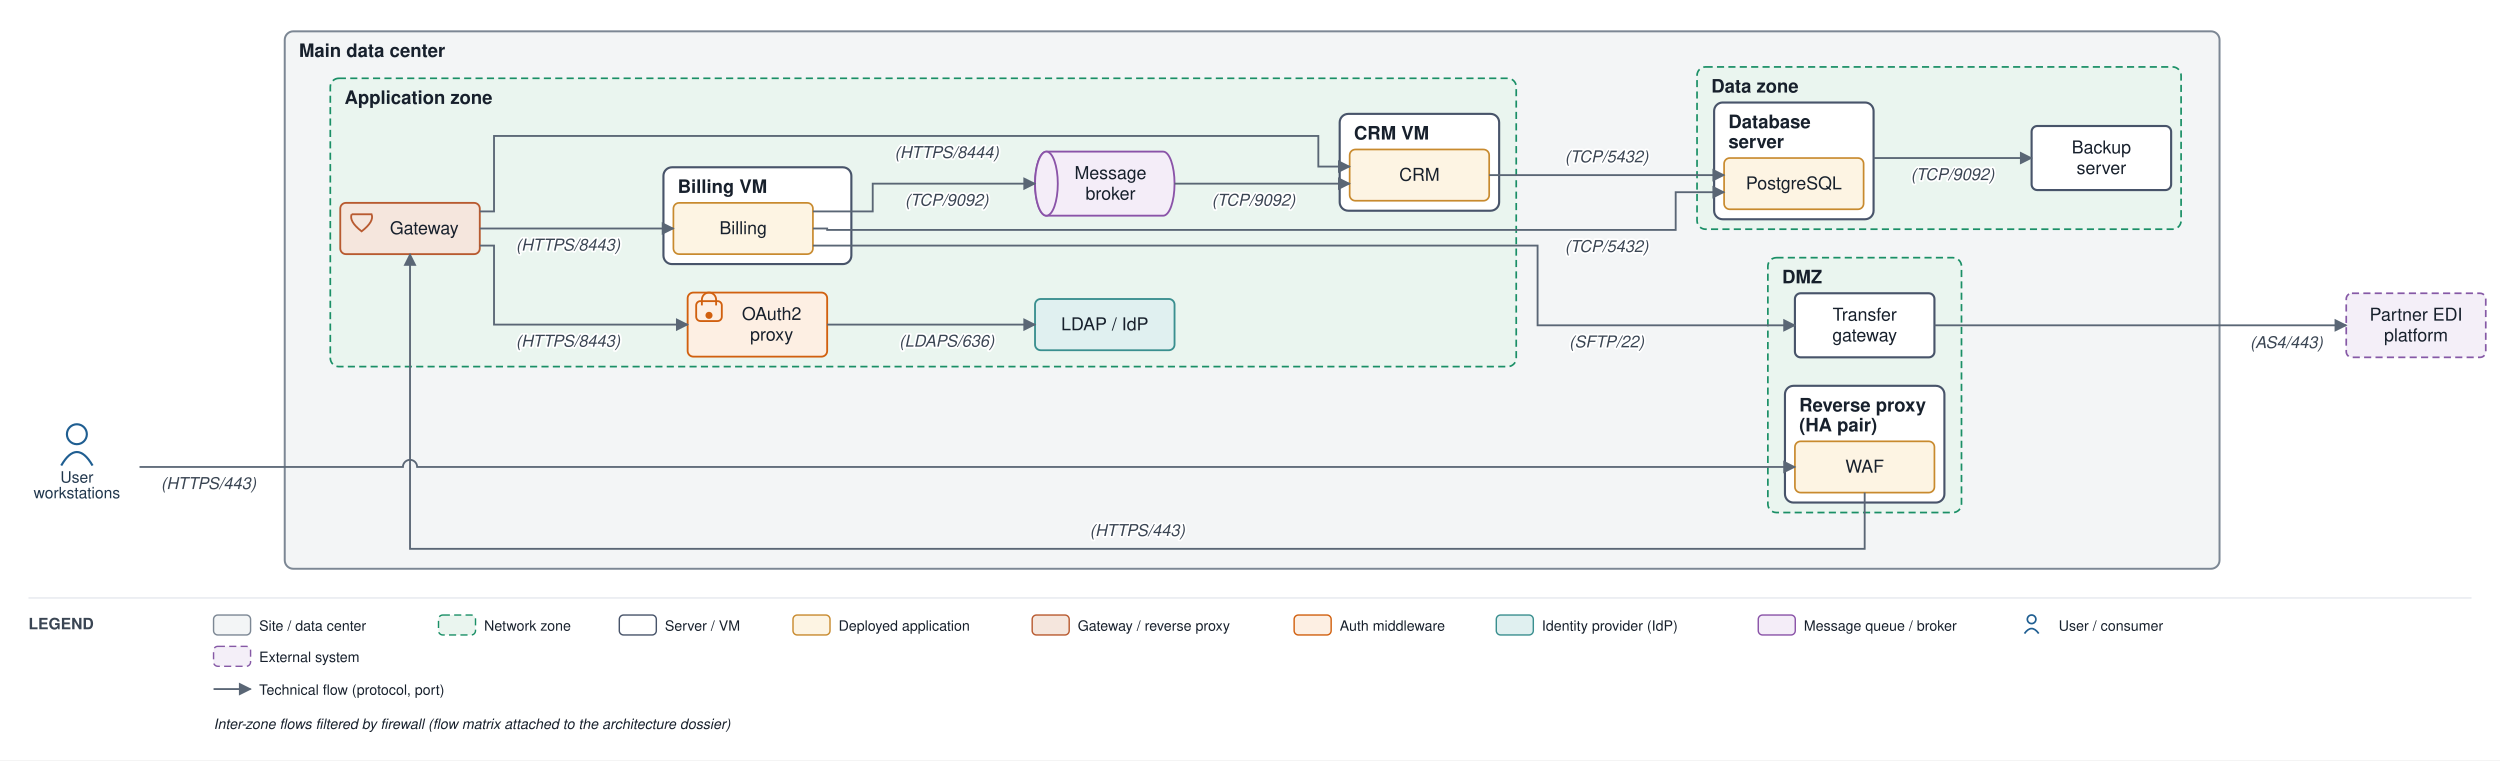
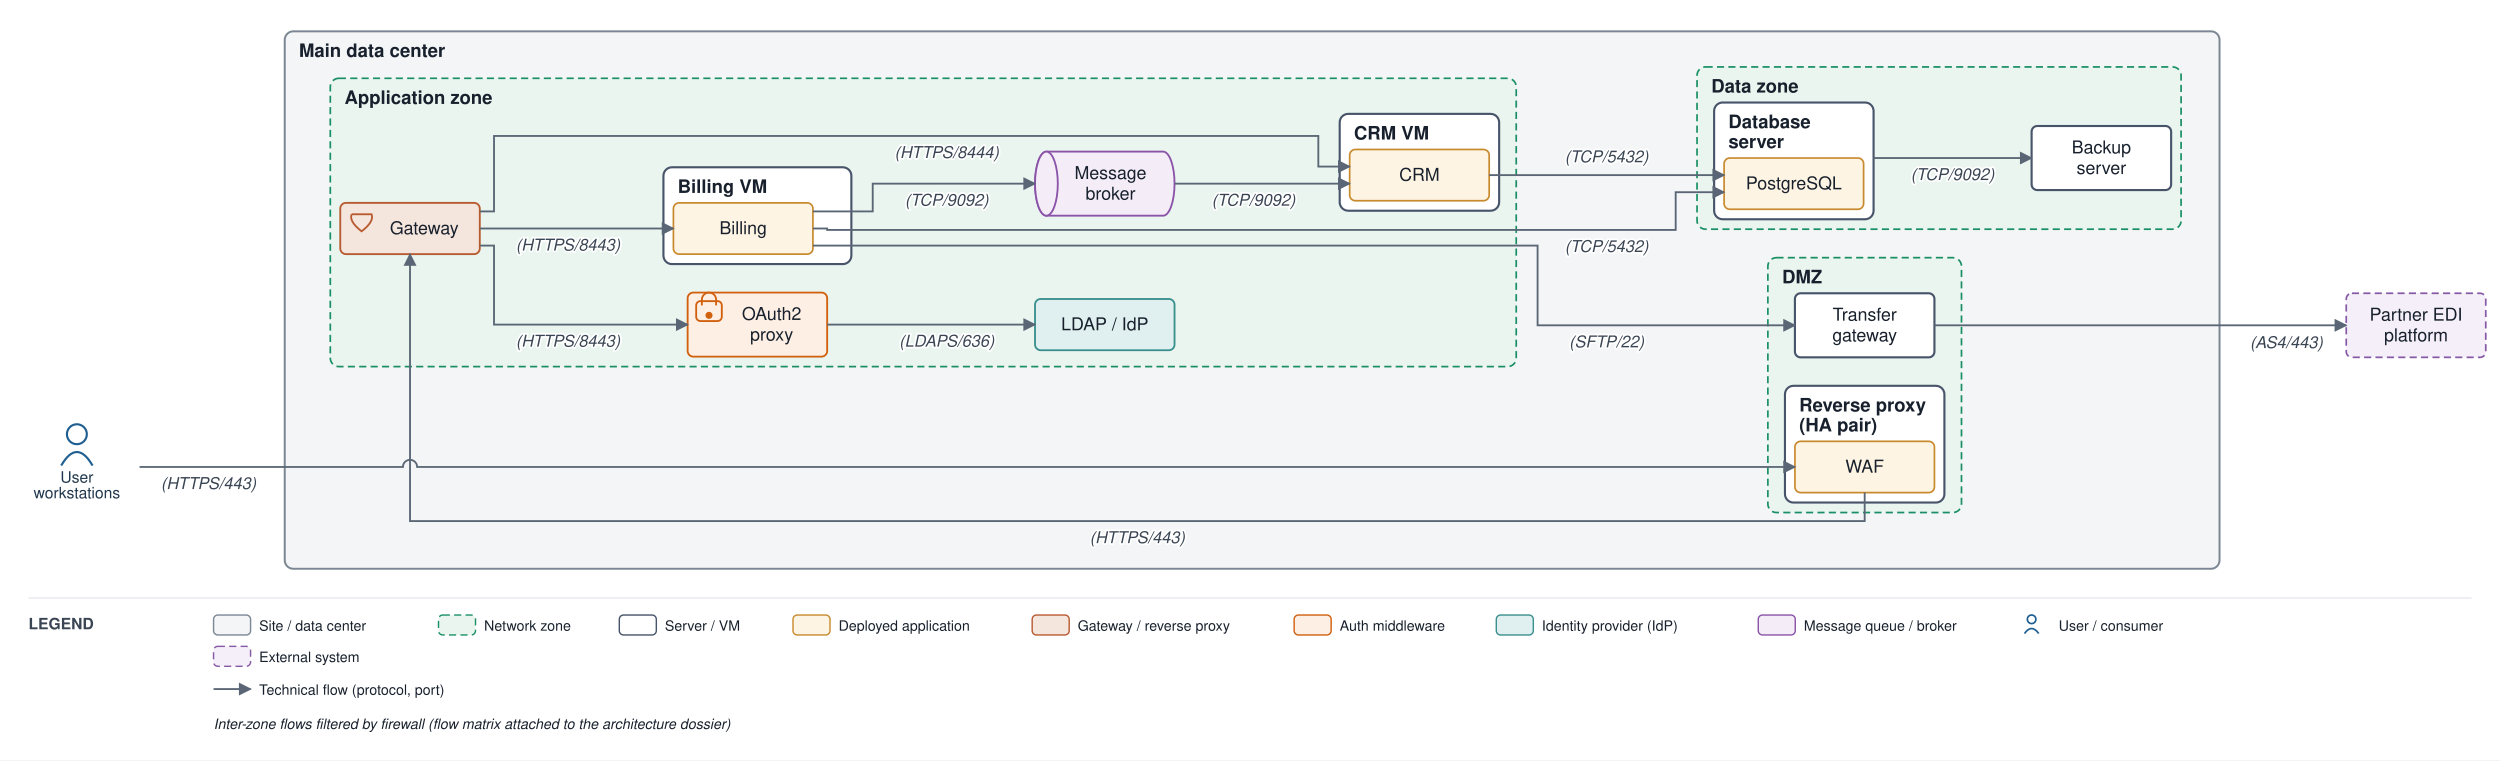
<svg xmlns="http://www.w3.org/2000/svg" viewBox="0 0 1756 534" font-family="Helvetica,Arial,sans-serif">
  <defs>
    <marker id="arr" viewBox="0 0 10 10" refX="9" refY="5" markerWidth="7" markerHeight="7" orient="auto-start-reverse">
      <path d="M0,0 L10,5 L0,10 z" fill="#5a6675" />
    </marker>
  </defs>
  <rect width="1756" height="534" fill="#ffffff" />
  <rect x="200" y="22" width="1359" height="377.5" rx="6" fill="#f3f5f6" stroke="#7c8794" stroke-width="1.4" />
  <text x="210" y="40" font-size="13" font-weight="bold" fill="#17202c">Main data center</text>
  <rect x="1241.75" y="181" width="136" height="179" rx="6" fill="#eaf5ef" stroke="#1a8f66" stroke-width="1.2" stroke-dasharray="5 3" />
  <text x="1251.75" y="199" font-size="13" font-weight="bold" fill="#17202c">DMZ</text>
  <rect x="1253.75" y="271" width="112" height="82" rx="6" fill="#ffffff" stroke="#48546a" stroke-width="1.5" />
  <text x="1263.75" y="289" font-size="13" font-weight="bold" fill="#17202c">Reverse proxy</text>
  <text x="1263.75" y="303" font-size="13" font-weight="bold" fill="#17202c">(HA pair)</text>
  <rect x="232" y="55" width="833" height="202.5" rx="6" fill="#eaf5ef" stroke="#1a8f66" stroke-width="1.2" stroke-dasharray="5 3" />
  <text x="242" y="73" font-size="13" font-weight="bold" fill="#17202c">Application zone</text>
  <rect x="466" y="117.5" width="132" height="68" rx="6" fill="#ffffff" stroke="#48546a" stroke-width="1.5" />
  <text x="476" y="135.5" font-size="13" font-weight="bold" fill="#17202c">Billing VM</text>
  <rect x="941" y="80" width="112" height="68" rx="6" fill="#ffffff" stroke="#48546a" stroke-width="1.5" />
  <text x="951" y="98" font-size="13" font-weight="bold" fill="#17202c">CRM VM</text>
  <rect x="1192" y="47" width="340" height="114" rx="6" fill="#eaf5ef" stroke="#1a8f66" stroke-width="1.2" stroke-dasharray="5 3" />
  <text x="1202" y="65" font-size="13" font-weight="bold" fill="#17202c">Data zone</text>
  <rect x="1204" y="72" width="112" height="82" rx="6" fill="#ffffff" stroke="#48546a" stroke-width="1.5" />
  <text x="1214" y="90" font-size="13" font-weight="bold" fill="#17202c">Database</text>
  <text x="1214" y="104" font-size="13" font-weight="bold" fill="#17202c">server</text>
  <rect x="1260.75" y="310" width="98" height="36" rx="4" fill="#fdf4e3" stroke="#c88a2e" stroke-width="1.2" />
  <text x="1309.75" y="332" font-size="12.5" text-anchor="middle" fill="#17202c">WAF</text>
  <rect x="1260.75" y="206" width="98" height="45" rx="4" fill="#ffffff" stroke="#48546a" stroke-width="1.5" />
  <text x="1309.75" y="225.25" font-size="12.5" text-anchor="middle" fill="#17202c">Transfer</text>
  <text x="1309.75" y="239.75" font-size="12.5" text-anchor="middle" fill="#17202c">gateway</text>
  <rect x="239" y="142.5" width="98" height="36" rx="4" fill="#f5e6dd" stroke="#b85a30" stroke-width="1.3" />
  <path d="M 247 150.5 L 261 150.5 Q 263 155.5 254 162.5 Q 245 155.5 247 150.5" fill="none" stroke="#b85a30" stroke-width="1.3" />
  <text x="298" y="164.5" font-size="12.5" text-anchor="middle" fill="#17202c">Gateway</text>
  <rect x="483" y="205.5" width="98" height="45" rx="4" fill="#fdefe3" stroke="#d1600f" stroke-width="1.3" />
  <rect x="489" y="211.5" width="18" height="14" rx="3" fill="none" stroke="#d1600f" stroke-width="1.3" />
  <path d="M 493 214.5 v -4 a 5 5 0 0 1 10 0 v 4" fill="none" stroke="#d1600f" stroke-width="1.3" />
  <circle cx="498" cy="221.5" r="2.5" fill="#d1600f" />
  <text x="542" y="224.75" font-size="12.5" text-anchor="middle" fill="#17202c">OAuth2</text>
  <text x="542" y="239.25" font-size="12.5" text-anchor="middle" fill="#17202c">proxy</text>
  <rect x="727" y="210" width="98" height="36" rx="4" fill="#e0f0f0" stroke="#3a8f8f" stroke-width="1.3" />
  <text x="776" y="232" font-size="12.5" text-anchor="middle" fill="#17202c">LDAP / IdP</text>
  <path d="M 735 106.5 h 82 a 8 22.5 0 0 1 0 45 h -82 a 8 22.5 0 0 1 0 -45" fill="#f4edf8" stroke="#8a53a8" stroke-width="1.3" />
  <ellipse cx="735" cy="129" rx="8" ry="22.5" fill="#f4edf8" stroke="#8a53a8" stroke-width="1.3" />
  <text x="780" y="125.75" font-size="12.5" text-anchor="middle" fill="#17202c">Message</text>
  <text x="780" y="140.25" font-size="12.5" text-anchor="middle" fill="#17202c">broker</text>
  <rect x="473" y="142.5" width="98" height="36" rx="4" fill="#fdf4e3" stroke="#c88a2e" stroke-width="1.2" />
  <text x="522" y="164.5" font-size="12.5" text-anchor="middle" fill="#17202c">Billing</text>
  <rect x="948" y="105" width="98" height="36" rx="4" fill="#fdf4e3" stroke="#c88a2e" stroke-width="1.2" />
  <text x="997" y="127" font-size="12.5" text-anchor="middle" fill="#17202c">CRM</text>
  <rect x="1211" y="111" width="98" height="36" rx="4" fill="#fdf4e3" stroke="#c88a2e" stroke-width="1.2" />
  <text x="1260" y="133" font-size="12.5" text-anchor="middle" fill="#17202c">PostgreSQL</text>
  <rect x="1427" y="88.5" width="98" height="45" rx="4" fill="#ffffff" stroke="#48546a" stroke-width="1.5" />
  <text x="1476" y="107.75" font-size="12.5" text-anchor="middle" fill="#17202c">Backup</text>
  <text x="1476" y="122.25" font-size="12.5" text-anchor="middle" fill="#17202c">server</text>
  <circle cx="54" cy="305" r="7" fill="none" stroke="#1f5e91" stroke-width="1.5" />
  <path d="M 43 327 q 11 -19 22 0" fill="none" stroke="#1f5e91" stroke-width="1.5" />
  <text x="54" y="339" font-size="11" text-anchor="middle" fill="#20364c">User</text>
  <text x="54" y="350" font-size="11" text-anchor="middle" fill="#20364c">workstations</text>
  <rect x="1648" y="206" width="98" height="45" rx="4" fill="#f4eff8" stroke="#8659a6" stroke-width="1.2" stroke-dasharray="5 3" />
  <text x="1697" y="225.25" font-size="12.5" text-anchor="middle" fill="#17202c">Partner EDI</text>
  <text x="1697" y="239.75" font-size="12.5" text-anchor="middle" fill="#17202c">platform</text>
  <path d="M 98 328 L 283 328 A 5 5 0 0 1 293 328 L 1260.75 328" fill="none" stroke="#5a6675" stroke-width="1.3" marker-end="url(#arr)" />
  <text x="146.5" y="343.5" font-size="11.5" text-anchor="middle" fill="#3a4553" font-style="italic" stroke="#ffffff" stroke-width="2.5" paint-order="stroke" stroke-linejoin="round">(HTTPS/443)</text>
-   <path d="M 1309.75 346 L 1309.75 385.5 L 288 385.5 L 288 178.5" fill="none" stroke="#5a6675" stroke-width="1.3" marker-end="url(#arr)" />
-   <text x="798.875" y="376.5" font-size="11.5" text-anchor="middle" fill="#3a4553" font-style="italic" stroke="#ffffff" stroke-width="2.5" paint-order="stroke" stroke-linejoin="round">(HTTPS/443)</text>
+   <path d="M 1309.75 346 L 1309.75 366 L 288 366 L 288 178.5" fill="none" stroke="#5a6675" stroke-width="1.3" marker-end="url(#arr)" />
+   <text x="798.875" y="381.5" font-size="11.5" text-anchor="middle" fill="#3a4553" font-style="italic" stroke="#ffffff" stroke-width="2.5" paint-order="stroke" stroke-linejoin="round">(HTTPS/443)</text>
  <path d="M 337 172.5 L 347 172.5 L 347 228 L 483 228" fill="none" stroke="#5a6675" stroke-width="1.3" marker-end="url(#arr)" />
  <text x="399" y="243.5" font-size="11.5" text-anchor="middle" fill="#3a4553" font-style="italic" stroke="#ffffff" stroke-width="2.5" paint-order="stroke" stroke-linejoin="round">(HTTPS/8443)</text>
  <path d="M 581 228 L 727 228" fill="none" stroke="#5a6675" stroke-width="1.3" marker-end="url(#arr)" />
  <text x="665" y="243.5" font-size="11.5" text-anchor="middle" fill="#3a4553" font-style="italic" stroke="#ffffff" stroke-width="2.5" paint-order="stroke" stroke-linejoin="round">(LDAPS/636)</text>
  <path d="M 337 160.5 L 473 160.5" fill="none" stroke="#5a6675" stroke-width="1.3" marker-end="url(#arr)" />
  <text x="399" y="176" font-size="11.5" text-anchor="middle" fill="#3a4553" font-style="italic" stroke="#ffffff" stroke-width="2.5" paint-order="stroke" stroke-linejoin="round">(HTTPS/8443)</text>
  <path d="M 337 148.5 L 347 148.5 L 347 95.5 L 926 95.5 L 926 117 L 948 117" fill="none" stroke="#5a6675" stroke-width="1.3" marker-end="url(#arr)" />
  <text x="665" y="111" font-size="11.5" text-anchor="middle" fill="#3a4553" font-style="italic" stroke="#ffffff" stroke-width="2.5" paint-order="stroke" stroke-linejoin="round">(HTTPS/8444)</text>
  <path d="M 571 160.5 L 581 160.5 L 581 161.5 L 1177 161.5 L 1177 135 L 1211 135" fill="none" stroke="#5a6675" stroke-width="1.3" marker-end="url(#arr)" />
  <text x="1128.5" y="177" font-size="11.5" text-anchor="middle" fill="#3a4553" font-style="italic" stroke="#ffffff" stroke-width="2.5" paint-order="stroke" stroke-linejoin="round">(TCP/5432)</text>
  <path d="M 1046 123 L 1211 123" fill="none" stroke="#5a6675" stroke-width="1.3" marker-end="url(#arr)" />
  <text x="1128.5" y="114" font-size="11.5" text-anchor="middle" fill="#3a4553" font-style="italic" stroke="#ffffff" stroke-width="2.5" paint-order="stroke" stroke-linejoin="round">(TCP/5432)</text>
  <path d="M 571 148.5 L 613 148.5 L 613 129 L 727 129" fill="none" stroke="#5a6675" stroke-width="1.3" marker-end="url(#arr)" />
  <text x="665" y="144.5" font-size="11.5" text-anchor="middle" fill="#3a4553" font-style="italic" stroke="#ffffff" stroke-width="2.5" paint-order="stroke" stroke-linejoin="round">(TCP/9092)</text>
  <path d="M 825 129 L 948 129" fill="none" stroke="#5a6675" stroke-width="1.3" marker-end="url(#arr)" />
  <text x="880.5" y="144.5" font-size="11.5" text-anchor="middle" fill="#3a4553" font-style="italic" stroke="#ffffff" stroke-width="2.5" paint-order="stroke" stroke-linejoin="round">(TCP/9092)</text>
  <path d="M 571 172.5 L 1080 172.5 L 1080 228.5 L 1260.75 228.5" fill="none" stroke="#5a6675" stroke-width="1.3" marker-end="url(#arr)" />
  <text x="1128.5" y="244" font-size="11.5" text-anchor="middle" fill="#3a4553" font-style="italic" stroke="#ffffff" stroke-width="2.5" paint-order="stroke" stroke-linejoin="round">(SFTP/22)</text>
  <path d="M 1358.75 228.5 L 1564 228.5 L 1648 228.5" fill="none" stroke="#5a6675" stroke-width="1.3" marker-end="url(#arr)" />
  <text x="1606" y="244.5" font-size="11.5" text-anchor="middle" fill="#3a4553" font-style="italic" stroke="#ffffff" stroke-width="2.5" paint-order="stroke" stroke-linejoin="round">(AS4/443)</text>
  <path d="M 1316 111 L 1427 111" fill="none" stroke="#5a6675" stroke-width="1.3" marker-end="url(#arr)" />
  <text x="1371.5" y="126.5" font-size="11.5" text-anchor="middle" fill="#3a4553" font-style="italic" stroke="#ffffff" stroke-width="2.5" paint-order="stroke" stroke-linejoin="round">(TCP/9092)</text>
  <line x1="20" y1="420" x2="1736" y2="420" stroke="#e6e9ee" stroke-width="1" />
  <text x="20" y="442" font-size="11" font-weight="bold" fill="#3a4553">LEGEND</text>
  <rect x="150" y="432" width="26" height="14" rx="3" fill="#f3f5f6" stroke="#7c8794" />
  <text x="182" y="443" font-size="10" fill="#17202c">Site / data center</text>
  <rect x="308" y="432" width="26" height="14" rx="3" fill="#eaf5ef" stroke="#1a8f66" stroke-dasharray="5 3" />
  <text x="340" y="443" font-size="10" fill="#17202c">Network zone</text>
  <rect x="435" y="432" width="26" height="14" rx="3" fill="#ffffff" stroke="#48546a" />
  <text x="467" y="443" font-size="10" fill="#17202c">Server / VM</text>
  <rect x="557" y="432" width="26" height="14" rx="3" fill="#fdf4e3" stroke="#c88a2e" />
  <text x="589" y="443" font-size="10" fill="#17202c">Deployed application</text>
  <rect x="725" y="432" width="26" height="14" rx="3" fill="#f5e6dd" stroke="#b85a30" />
  <text x="757" y="443" font-size="10" fill="#17202c">Gateway / reverse proxy</text>
  <rect x="909" y="432" width="26" height="14" rx="3" fill="#fdefe3" stroke="#d1600f" />
  <text x="941" y="443" font-size="10" fill="#17202c">Auth middleware</text>
  <rect x="1051" y="432" width="26" height="14" rx="3" fill="#e0f0f0" stroke="#3a8f8f" />
  <text x="1083" y="443" font-size="10" fill="#17202c">Identity provider (IdP)</text>
  <rect x="1235" y="432" width="26" height="14" rx="3" fill="#f4edf8" stroke="#8a53a8" />
  <text x="1267" y="443" font-size="10" fill="#17202c">Message queue / broker</text>
  <circle cx="1427" cy="435" r="3" fill="none" stroke="#1f5e91" stroke-width="1.2" />
  <path d="M 1422 445 q 5 -7 10 0" fill="none" stroke="#1f5e91" stroke-width="1.2" />
  <text x="1446" y="443" font-size="10" fill="#17202c">User / consumer</text>
  <rect x="150" y="454" width="26" height="14" rx="3" fill="#f4eff8" stroke="#8659a6" stroke-dasharray="5 3" />
  <text x="182" y="465" font-size="10" fill="#17202c">External system</text>
  <line x1="150" y1="484" x2="176" y2="484" stroke="#5a6675" stroke-width="1.3" marker-end="url(#arr)" />
  <text x="182" y="488" font-size="10" fill="#17202c">Technical flow (protocol, port)</text>
  <text x="150" y="512" font-size="10" fill="#17202c" font-style="italic">Inter-zone flows filtered by firewall (flow matrix attached to the architecture dossier)</text>
</svg>
